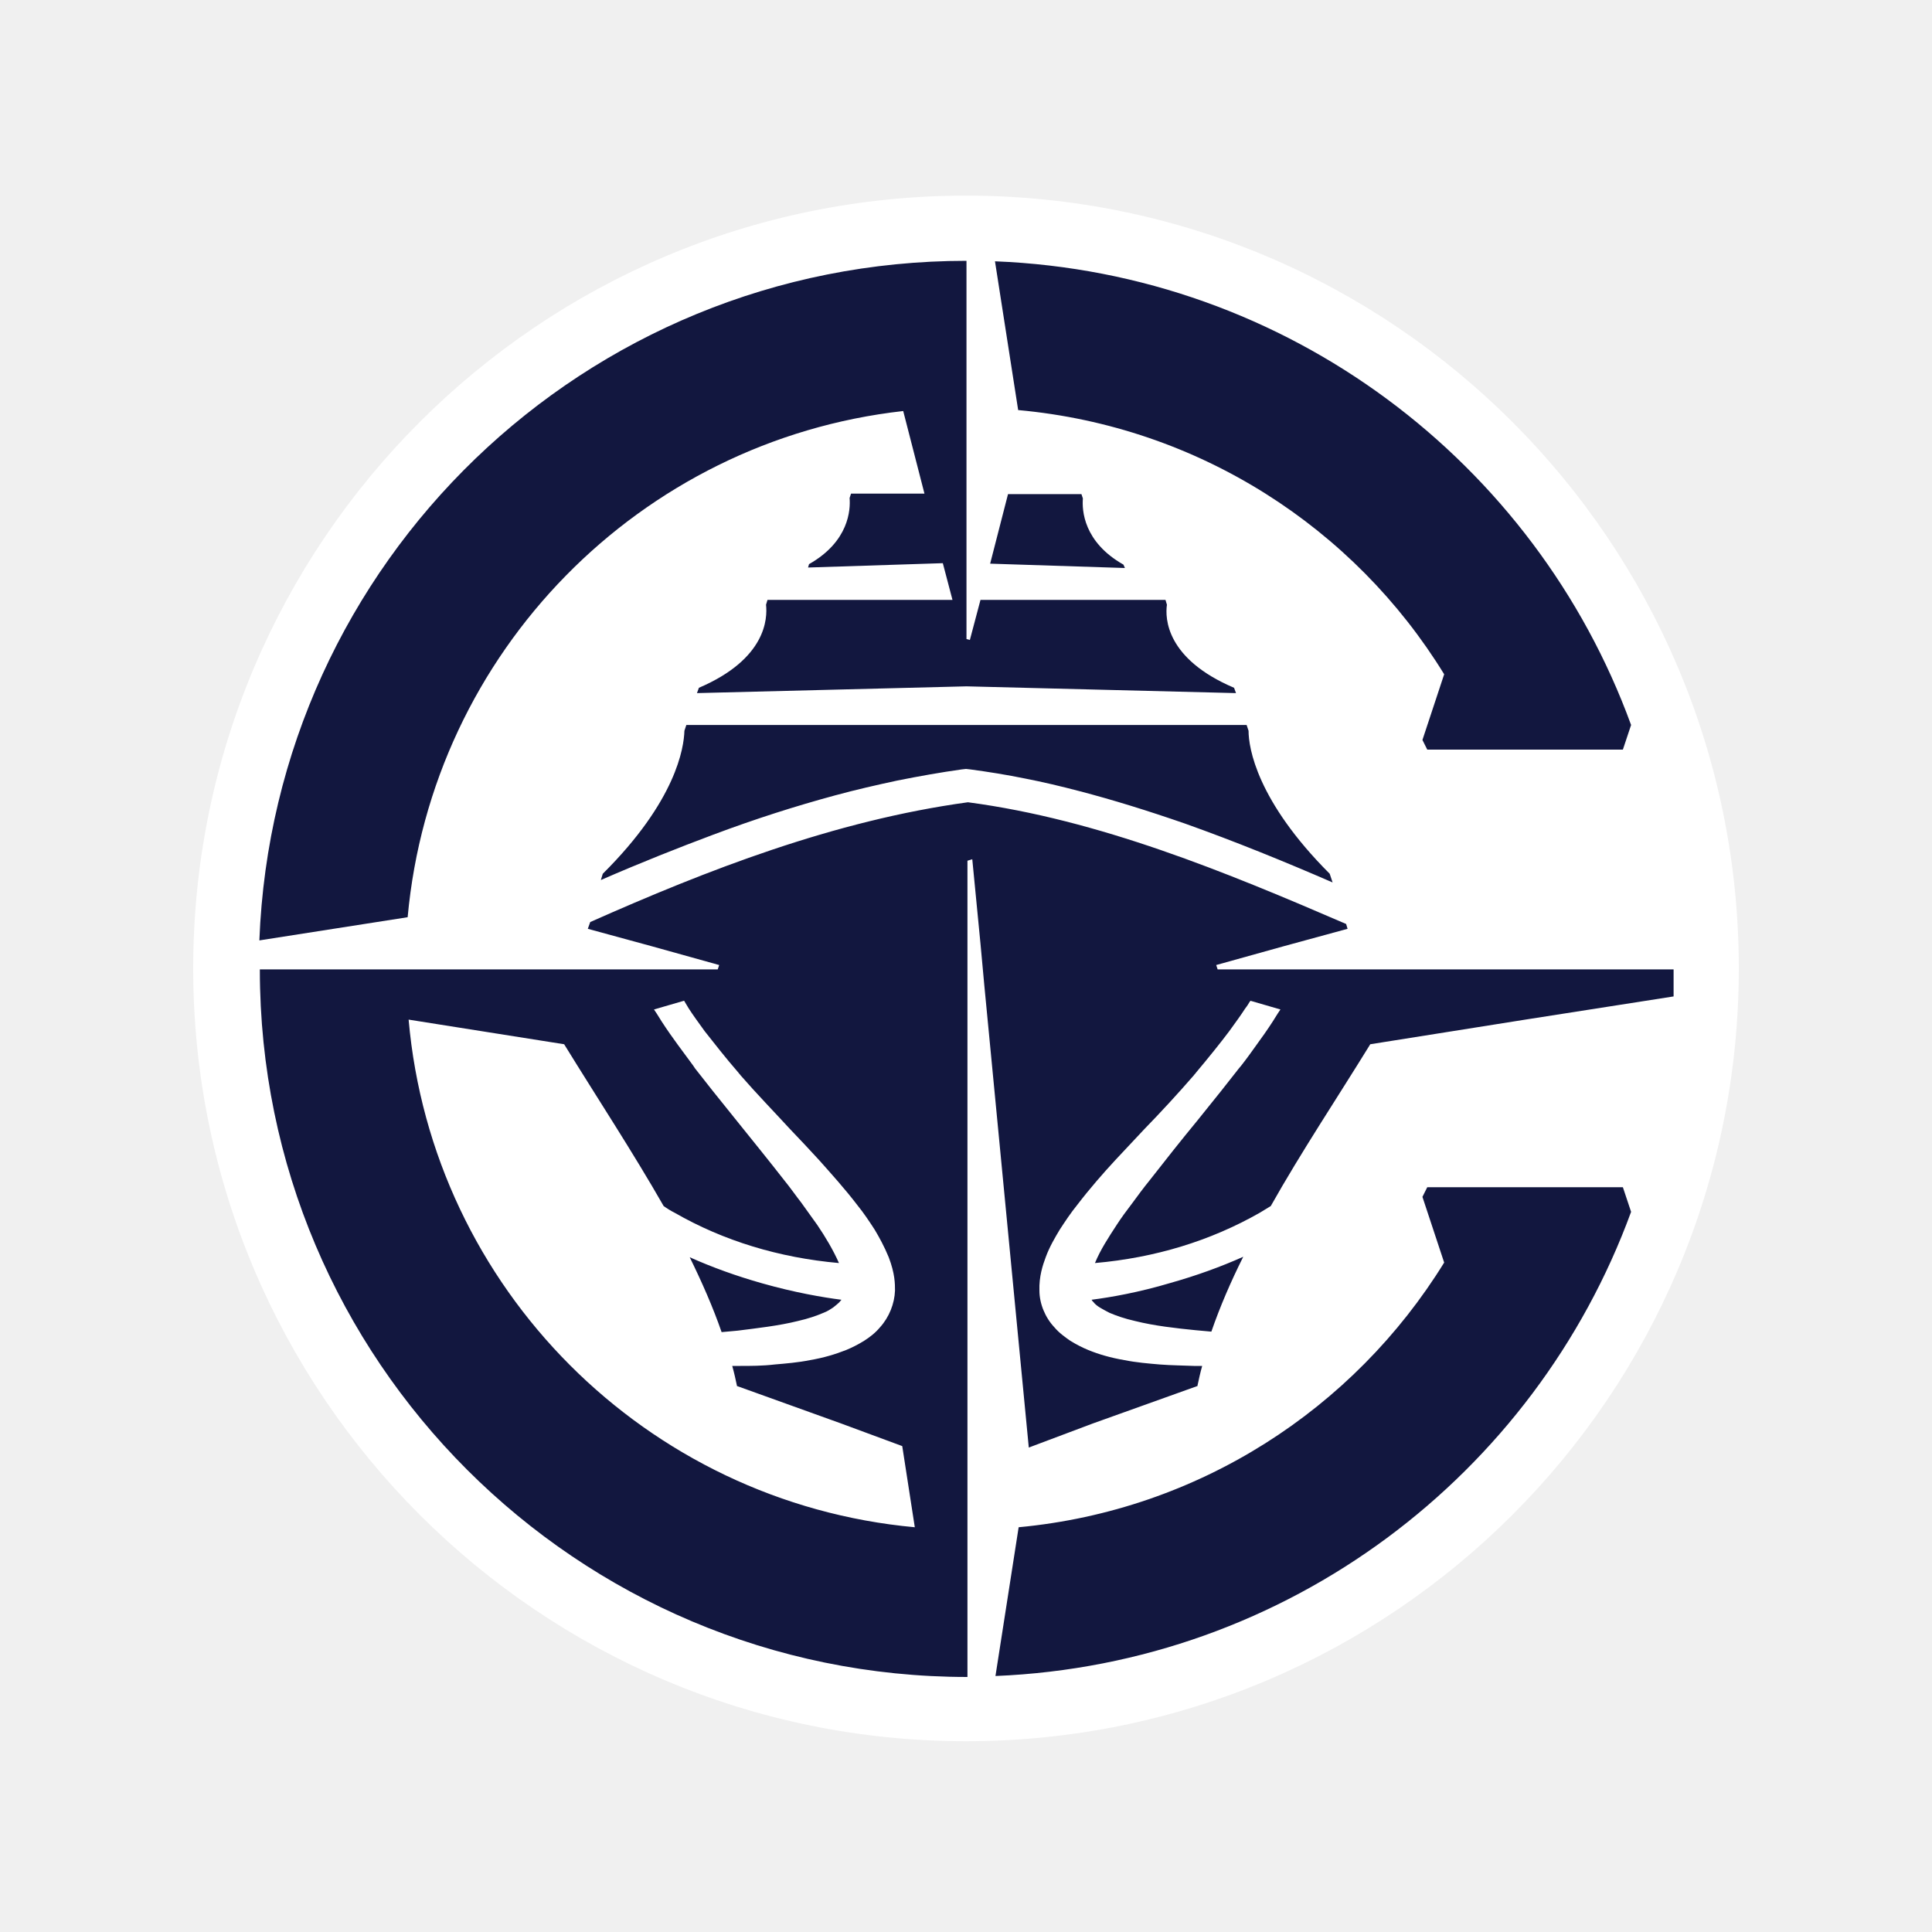
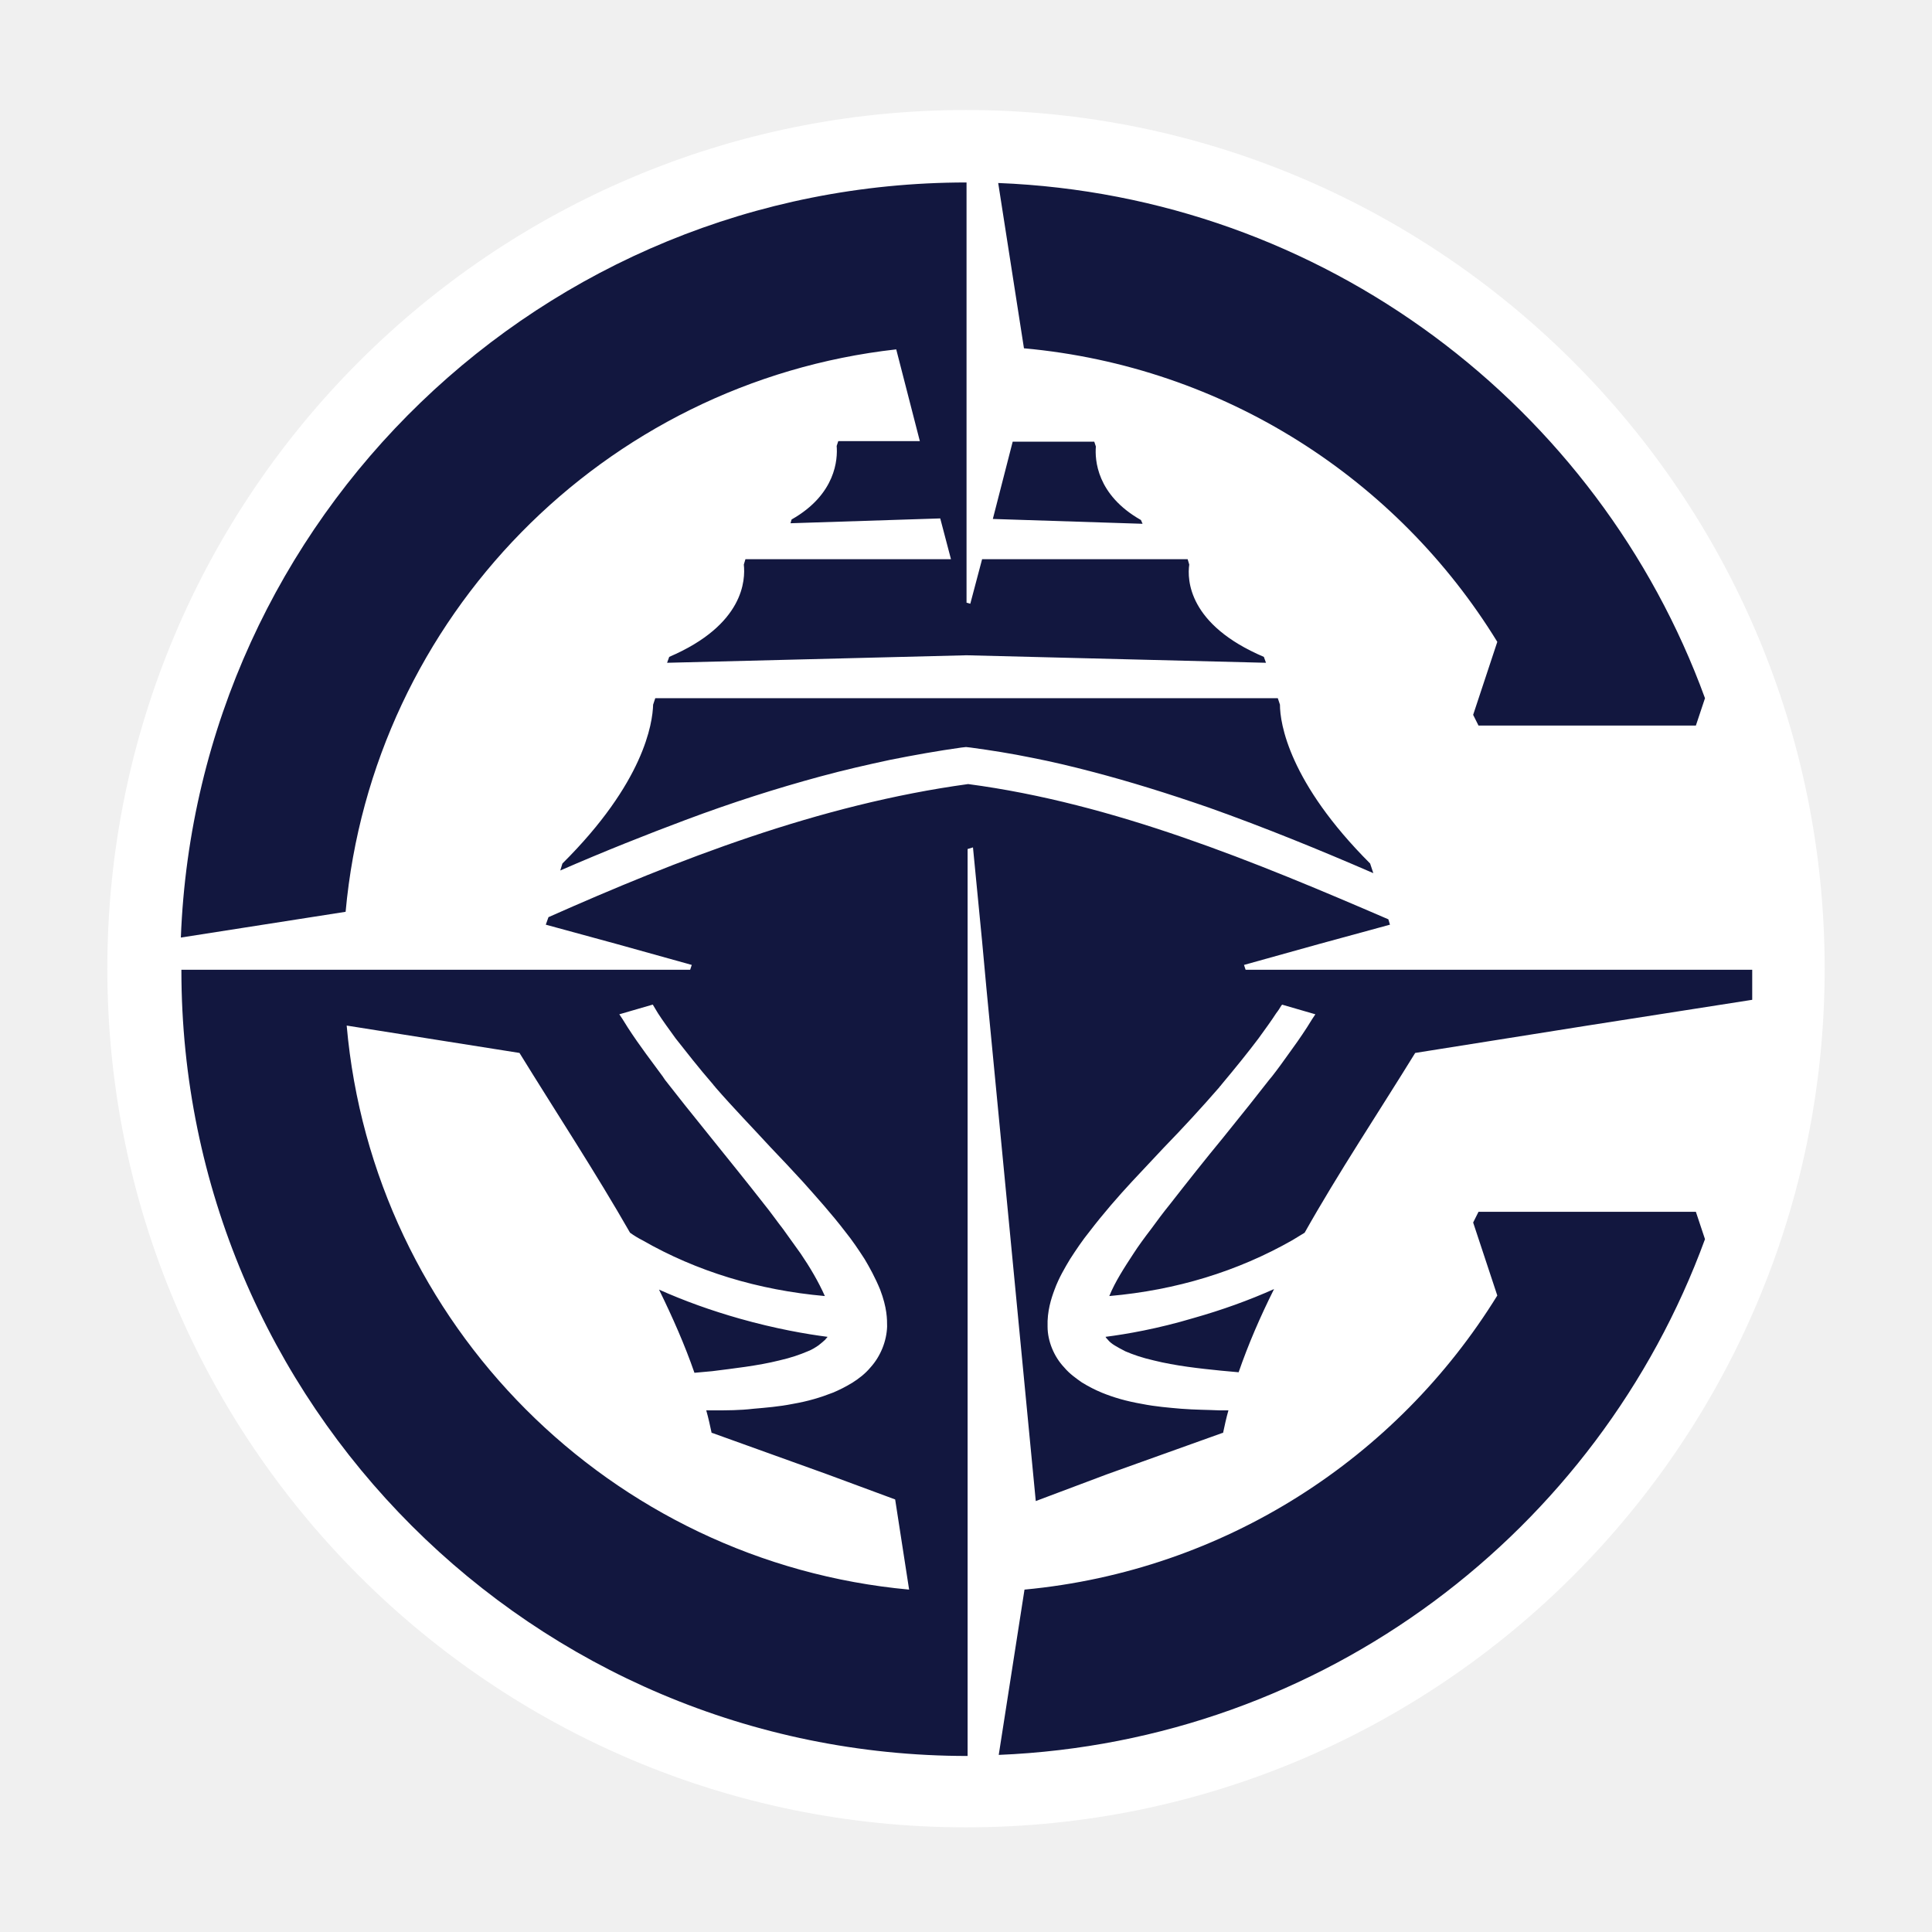
- <svg xmlns="http://www.w3.org/2000/svg" version="1.1" id="Layer_1" x="0px" y="0px" viewBox="0 0 400 400" style="enable-background:new 0 0 400 400;" xml:space="preserve">
+ <svg xmlns="http://www.w3.org/2000/svg" data-sfandom-renewal="20261009" shape-rendering="geometricPrecision" preserveAspectRatio="xMidYMid meet" version="1.1" id="Layer_1" x="0px" y="0px" viewBox="20 20 360 360" style="enable-background:new 0 0 400 400;" xml:space="preserve">
  <style type="text/css">
	.st0{fill:#FFFFFF;}
	.st1{fill:#12173F;}
</style>
  <g>
    <path class="st0" d="M360,200.5c0,88.4-71.7,160-160,160s-160-71.7-160-160s71.7-160,160-160S360,112.1,360,200.5" />
    <path class="st1" d="M84.4,189.9l-30.7,4.8C56.7,116.4,121.1,54,200.1,54l0,0v0.8v47.5h0v14.2h0v7.8h0v8l0.7,0.2l2.2-8.3h38.3   l0.3,1c-0.4,2.8-0.2,11.2,13.9,17.2l0.4,1.1l-55.8-1.4l-55.8,1.4l0.4-1.1c14-6,14.2-14.4,13.9-17.2l0.3-1h38.3l-2-7.6l-27.9,0.9   l0.2-0.7c8.3-4.7,8.6-11.3,8.4-13.7l0.3-0.9h15.2L187,85.1C132.5,91.2,89.4,135,84.4,189.9 M299,139.6l-4.5,13.6l1,2h40.5l1.7-5.1   C317.9,95.8,266.7,56.5,206,54.1l4.8,30.8C248.2,88.3,280.4,109.3,299,139.6 M295.5,245.8l-1,2l4.5,13.6   c-18.7,30.3-50.8,51.3-88.1,54.8l-4.8,30.8c60.6-2.5,111.7-41.7,131.6-96.1l-1.7-5.1H295.5z M258.5,151.3l-0.4-1.2h-58h-58   l-0.4,1.2c-0.1,3.5-1.7,14.5-16.9,29.6l-0.4,1.3c8.5-3.7,16.1-6.7,23.3-9.4c8.8-3.3,17-5.9,25.1-8.1c4.4-1.2,8.8-2.2,13-3.1   c4.5-0.9,9-1.7,13.3-2.3l0.9-0.1l0.9,0.1c3.7,0.5,7.5,1.1,11.4,1.9c3.6,0.7,7.4,1.6,11.2,2.6c6.9,1.8,14,4,21.8,6.7   c10.4,3.7,20.7,7.9,30.6,12.2l-0.6-1.8C260.2,165.8,258.5,154.8,258.5,151.3 M232.6,116.9c-8.3-4.7-8.6-11.3-8.4-13.7l-0.3-0.9   h-15.2l-3.7,14.4l27.9,0.9L232.6,116.9z M226,269.1c0.1,0.2,0.2,0.3,0.4,0.5l0,0l0,0c0.3,0.4,0.8,0.8,1.3,1.1   c0.5,0.3,1.2,0.7,2,1.1l0,0l0,0c1.4,0.6,3.1,1.2,5.3,1.7c4,1,8.5,1.5,12.5,1.9c1.1,0.1,2.2,0.2,3.3,0.3c1.8-5.2,4-10.3,6.6-15.5   c-4.7,2.1-9.7,3.9-15,5.4C235.7,267.6,229.9,268.6,226,269.1 M165.2,273.5c2.2-0.5,3.9-1.1,5.3-1.7l0,0c0.8-0.3,1.4-0.7,2-1.1   c0.5-0.4,1-0.8,1.3-1.1l0,0l0,0c0.1-0.2,0.3-0.3,0.4-0.5c-3.9-0.5-9.7-1.5-16.4-3.4c-5.3-1.5-10.3-3.3-15-5.4   c2.5,5.1,4.8,10.3,6.6,15.5c1.1-0.1,2.2-0.2,3.3-0.3C156.6,275,161.2,274.5,165.2,273.5 M346.5,200.5v0.1v5.7l-30.7,4.8l-32.1,5.1   c-6.9,11.2-14.3,22.3-20.6,33.5c-0.8,0.5-1.5,0.9-2.3,1.4c-10.2,5.8-21.6,9.3-34.1,10.4c1.1-2.7,2.8-5.3,4.5-7.9   c0.9-1.4,2-2.9,3.3-4.6c1.1-1.5,2.2-3,3.5-4.6c3.2-4.1,6.6-8.4,9.9-12.4c1.6-2,3.3-4.1,4.9-6.1l3.7-4.7c0.2-0.2,0.3-0.4,0.5-0.6   c1.1-1.4,2.1-2.8,3.1-4.2c1.1-1.5,2.3-3.2,3.4-4.9c0.3-0.5,0.7-1.1,1-1.6c0.2-0.3,0.4-0.6,0.6-0.9l0,0c0,0,0,0,0,0l-6.2-1.8   c0,0,0,0.1-0.1,0.1c-0.3,0.5-0.6,1-1,1.5c-0.9,1.4-2,2.9-3.3,4.7c-1.8,2.4-4.3,5.5-6.9,8.6c-0.1,0.2-0.3,0.3-0.4,0.5l0,0   c-3.3,3.8-6.8,7.6-10.3,11.2c-2,2.1-4,4.3-6,6.4c-2.5,2.7-5.3,5.9-7.9,9.3c-1.3,1.6-2.5,3.4-3.6,5.1c-0.9,1.5-2.1,3.5-2.9,5.7   c-0.6,1.6-1.4,4-1.3,6.9c0,2.7,1.2,5.6,3.1,7.6c1,1.2,2.3,2.1,3.3,2.8l0,0l0,0c1.3,0.8,2.5,1.4,3.7,1.9c2.2,0.9,4.6,1.6,7.5,2.1   c2.5,0.5,5,0.7,7.3,0.9c2.5,0.2,5,0.2,7.1,0.3c0.1,0,0.2,0,0.3,0c0.5,0,0.9,0,1.4,0c-0.4,1.4-0.7,2.8-1,4.2c0,0,0,0,0,0   c0,0,0,0-0.1,0l-21.5,7.7l-13.3,5l-9.2-95.6l-0.8-8.7l-1.7-17.5l-1,0.3v17.2v5v2.3v104.8v38.9v0.8c-80.9,0-146.5-65.6-146.5-146.4   h0l0-0.1h32.3h54h8.5l0.3-0.9l-14-3.9l-13.2-3.6l0.5-1.4c24.1-10.7,50.4-21,78.2-24.8c27.2,3.6,53.5,14.5,78.3,25.2l0.3,1   l-13.2,3.6l-14,3.9l0.3,0.9h8.5h54H346.5z M189.4,316.2l-2.6-16.8l-12.7-4.7l-21.4-7.7c0,0-0.1,0-0.1,0c0,0,0,0,0,0h0h0   c-0.3-1.4-0.6-2.8-1-4.2c0.5,0,0.9,0,1.4,0c0.1,0,0.2,0,0.3,0c2.1,0,4.6,0,7.1-0.3c2.3-0.2,4.8-0.4,7.3-0.9   c2.9-0.5,5.2-1.2,7.5-2.1c1.2-0.5,2.4-1.1,3.7-1.9l0,0l0,0c1.1-0.7,2.3-1.6,3.3-2.8c1.9-2.1,3-4.9,3.1-7.6c0-1.4,0-3.5-1.3-6.9   c-0.9-2.2-2-4.2-2.9-5.7c-1.1-1.7-2.3-3.5-3.6-5.1c-2.6-3.4-5.5-6.6-7.9-9.3c-2-2.2-4-4.3-6-6.4c-3.4-3.7-7-7.4-10.3-11.2l0,0   c-0.1-0.2-0.3-0.3-0.4-0.5c-2.7-3.1-5.1-6.2-7-8.6c-1.3-1.8-2.4-3.3-3.3-4.7c-0.3-0.5-0.6-1-0.9-1.5c0,0,0-0.1-0.1-0.1l-6.2,1.8   c0,0,0,0,0,0l0,0c0.2,0.3,0.4,0.6,0.6,0.9c0.3,0.5,0.7,1.1,1,1.6c1.1,1.7,2.3,3.4,3.4,4.9c1,1.4,2.1,2.8,3.1,4.2   c0.1,0.2,0.3,0.4,0.4,0.6l3.7,4.7c1.6,2,3.3,4.1,4.9,6.1c3.3,4.1,6.7,8.3,9.9,12.4c1.3,1.6,2.4,3.2,3.5,4.6   c1.3,1.8,2.3,3.2,3.3,4.6c1.7,2.5,3.3,5.2,4.5,7.9c-12.4-1.1-23.9-4.6-34-10.4c-0.8-0.4-1.6-0.9-2.3-1.4   c-6.4-11.2-13.7-22.3-20.6-33.5l-32.2-5.1C89.5,266.8,133.8,311.1,189.4,316.2 M200.1,307.4" />
  </g>
</svg>
